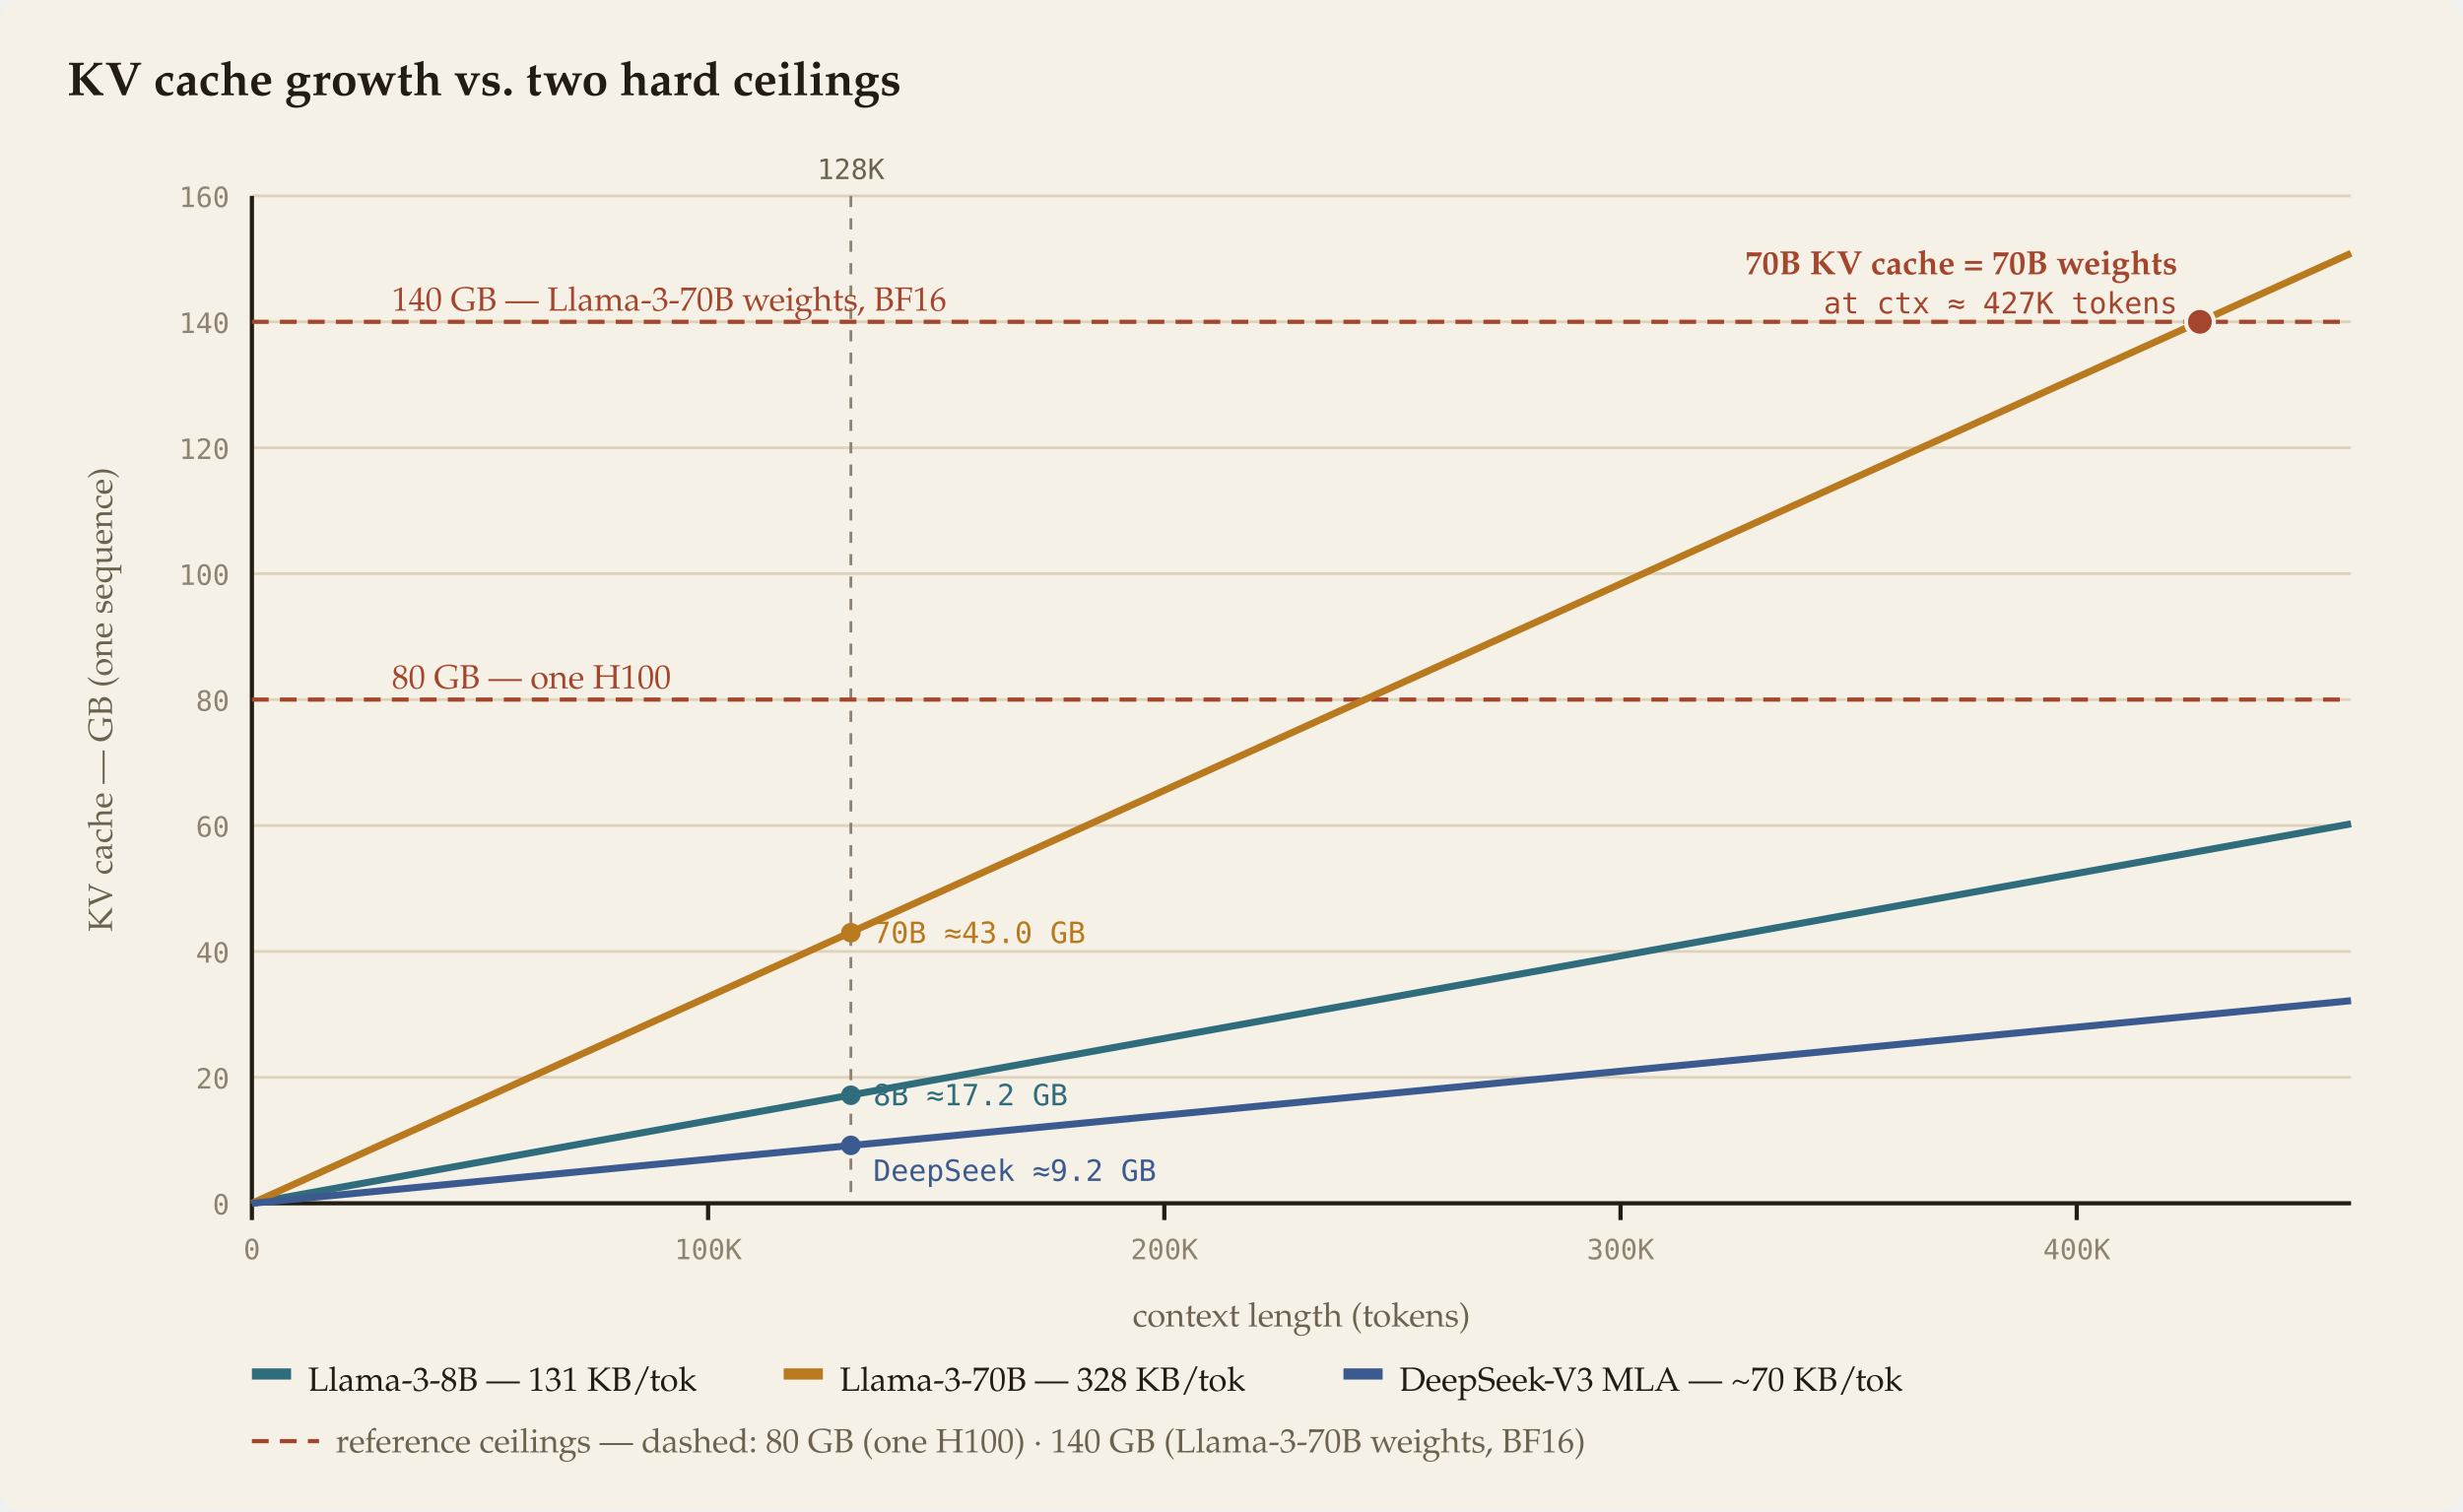
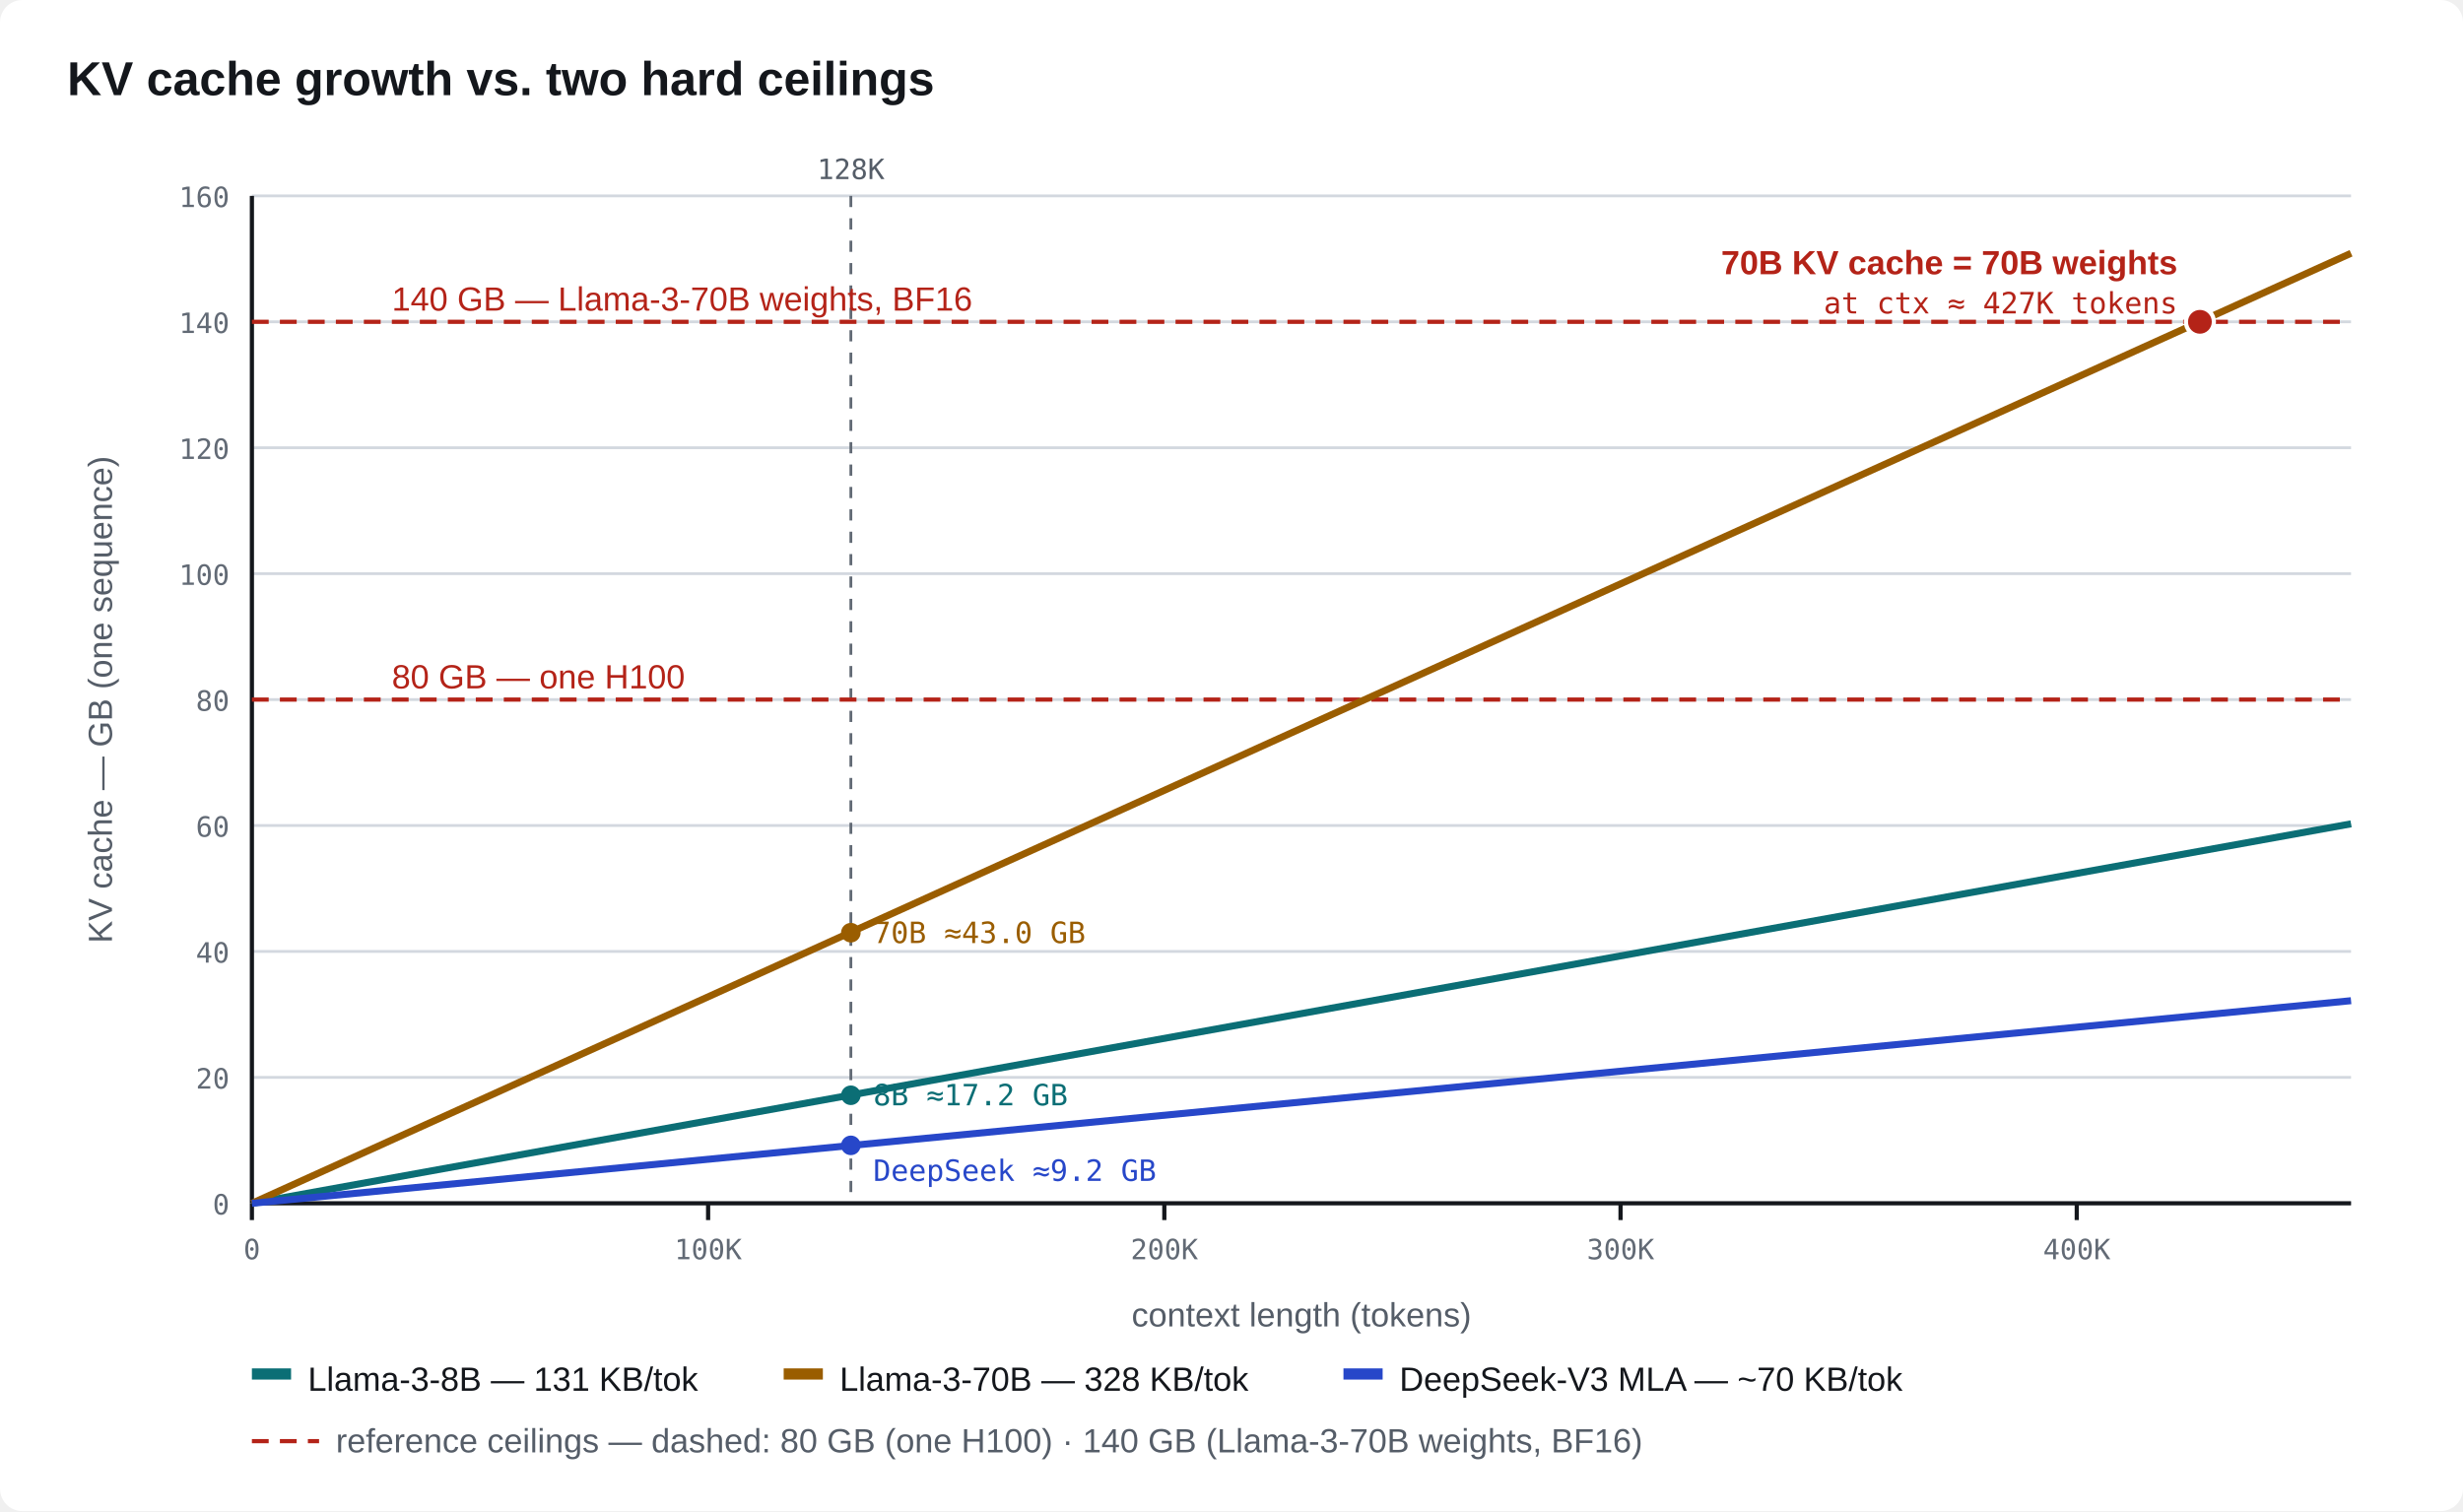
<svg xmlns="http://www.w3.org/2000/svg" viewBox="0 0 880 540" width="880" height="540">
-   <rect width="880" height="540" rx="8" fill="#f6f1e6" />
-   <text x="24" y="34" font-family="Iowan Old Style, Palatino, Georgia, serif" font-size="17" font-weight="600" fill="#221c12">KV cache growth vs. two hard ceilings</text>
-   <line x1="90" y1="430" x2="840" y2="430" stroke="#ddd3bd" stroke-width="1" />
-   <line x1="90" y1="385" x2="840" y2="385" stroke="#ddd3bd" stroke-width="1" />
-   <line x1="90" y1="340" x2="840" y2="340" stroke="#ddd3bd" stroke-width="1" />
-   <line x1="90" y1="295" x2="840" y2="295" stroke="#ddd3bd" stroke-width="1" />
-   <line x1="90" y1="250" x2="840" y2="250" stroke="#ddd3bd" stroke-width="1" />
-   <line x1="90" y1="205" x2="840" y2="205" stroke="#ddd3bd" stroke-width="1" />
-   <line x1="90" y1="160" x2="840" y2="160" stroke="#ddd3bd" stroke-width="1" />
-   <line x1="90" y1="115" x2="840" y2="115" stroke="#ddd3bd" stroke-width="1" />
-   <line x1="90" y1="70" x2="840" y2="70" stroke="#ddd3bd" stroke-width="1" />
-   <text x="82" y="434" text-anchor="end" font-family="SF Mono, Menlo, Consolas, monospace" font-size="10" fill="#8d8370">0</text>
-   <text x="82" y="389" text-anchor="end" font-family="SF Mono, Menlo, Consolas, monospace" font-size="10" fill="#8d8370">20</text>
-   <text x="82" y="344" text-anchor="end" font-family="SF Mono, Menlo, Consolas, monospace" font-size="10" fill="#8d8370">40</text>
-   <text x="82" y="299" text-anchor="end" font-family="SF Mono, Menlo, Consolas, monospace" font-size="10" fill="#8d8370">60</text>
-   <text x="82" y="254" text-anchor="end" font-family="SF Mono, Menlo, Consolas, monospace" font-size="10" fill="#8d8370">80</text>
-   <text x="82" y="209" text-anchor="end" font-family="SF Mono, Menlo, Consolas, monospace" font-size="10" fill="#8d8370">100</text>
-   <text x="82" y="164" text-anchor="end" font-family="SF Mono, Menlo, Consolas, monospace" font-size="10" fill="#8d8370">120</text>
-   <text x="82" y="119" text-anchor="end" font-family="SF Mono, Menlo, Consolas, monospace" font-size="10" fill="#8d8370">140</text>
-   <text x="82" y="74" text-anchor="end" font-family="SF Mono, Menlo, Consolas, monospace" font-size="10" fill="#8d8370">160</text>
-   <line x1="90" y1="70" x2="90" y2="430" stroke="#221c12" stroke-width="1.5" />
-   <line x1="90" y1="430" x2="840" y2="430" stroke="#221c12" stroke-width="1.5" />
-   <line x1="90" y1="430" x2="90" y2="436" stroke="#221c12" stroke-width="1.5" />
-   <line x1="253" y1="430" x2="253" y2="436" stroke="#221c12" stroke-width="1.5" />
-   <line x1="416" y1="430" x2="416" y2="436" stroke="#221c12" stroke-width="1.5" />
-   <line x1="579" y1="430" x2="579" y2="436" stroke="#221c12" stroke-width="1.5" />
-   <line x1="742" y1="430" x2="742" y2="436" stroke="#221c12" stroke-width="1.5" />
-   <text x="90" y="450" text-anchor="middle" font-family="SF Mono, Menlo, Consolas, monospace" font-size="10" fill="#8d8370">0</text>
-   <text x="253" y="450" text-anchor="middle" font-family="SF Mono, Menlo, Consolas, monospace" font-size="10" fill="#8d8370">100K</text>
-   <text x="416" y="450" text-anchor="middle" font-family="SF Mono, Menlo, Consolas, monospace" font-size="10" fill="#8d8370">200K</text>
-   <text x="579" y="450" text-anchor="middle" font-family="SF Mono, Menlo, Consolas, monospace" font-size="10" fill="#8d8370">300K</text>
-   <text x="742" y="450" text-anchor="middle" font-family="SF Mono, Menlo, Consolas, monospace" font-size="10" fill="#8d8370">400K</text>
-   <line x1="304" y1="70" x2="304" y2="430" stroke="#8d8370" stroke-width="1" stroke-dasharray="4,4" />
-   <text x="304" y="64" text-anchor="middle" font-family="SF Mono, Menlo, Consolas, monospace" font-size="10" fill="#6b6250">128K</text>
-   <line x1="90" y1="250" x2="840" y2="250" stroke="#a4462e" stroke-width="1.5" stroke-dasharray="6,4" />
-   <text x="140" y="246" font-family="Iowan Old Style, Palatino, Georgia, serif" font-size="12" fill="#a4462e">80 GB — one H100</text>
-   <line x1="90" y1="115" x2="840" y2="115" stroke="#a4462e" stroke-width="1.5" stroke-dasharray="6,4" />
-   <text x="140" y="111" font-family="Iowan Old Style, Palatino, Georgia, serif" font-size="12" fill="#a4462e">140 GB — Llama-3-70B weights, BF16</text>
-   <line x1="90" y1="430" x2="840" y2="294.4" stroke="#2f6d7d" stroke-width="2.5" fill="none" />
-   <line x1="90" y1="430" x2="840" y2="90.5" stroke="#b8791f" stroke-width="2.5" fill="none" />
-   <line x1="90" y1="430" x2="840" y2="357.6" stroke="#3b5a8f" stroke-width="2.5" fill="none" />
-   <circle cx="304" cy="391.4" r="3.5" fill="#2f6d7d" />
-   <text x="312" y="395" font-family="SF Mono, Menlo, Consolas, monospace" font-size="10.5" fill="#2f6d7d">8B ≈17.2 GB</text>
-   <circle cx="304" cy="333.3" r="3.5" fill="#b8791f" />
-   <text x="312" y="337" font-family="SF Mono, Menlo, Consolas, monospace" font-size="10.5" fill="#b8791f">70B ≈43.0 GB</text>
-   <circle cx="304" cy="409.3" r="3.5" fill="#3b5a8f" />
-   <text x="312" y="422" font-family="SF Mono, Menlo, Consolas, monospace" font-size="10.5" fill="#3b5a8f">DeepSeek ≈9.2 GB</text>
-   <circle cx="786" cy="115" r="5" fill="#a4462e" stroke="#f6f1e6" stroke-width="1.5" />
-   <text x="778" y="98" text-anchor="end" font-family="Iowan Old Style, Palatino, Georgia, serif" font-size="12" font-weight="600" fill="#a4462e">70B KV cache = 70B weights</text>
-   <text x="778" y="112" text-anchor="end" font-family="SF Mono, Menlo, Consolas, monospace" font-size="10.5" fill="#a4462e">at ctx ≈ 427K tokens</text>
-   <text x="465" y="474" text-anchor="middle" font-family="Iowan Old Style, Palatino, Georgia, serif" font-size="12" fill="#6b6250">context length (tokens)</text>
-   <text x="40" y="250" text-anchor="middle" font-family="Iowan Old Style, Palatino, Georgia, serif" font-size="12" fill="#6b6250" transform="rotate(-90 40 250)">KV cache — GB (one sequence)</text>
-   <rect x="90" y="489" width="14" height="4" fill="#2f6d7d" />
-   <text x="110" y="497" font-family="Iowan Old Style, Palatino, Georgia, serif" font-size="12" fill="#221c12">Llama-3-8B — 131 KB/tok</text>
-   <rect x="280" y="489" width="14" height="4" fill="#b8791f" />
-   <text x="300" y="497" font-family="Iowan Old Style, Palatino, Georgia, serif" font-size="12" fill="#221c12">Llama-3-70B — 328 KB/tok</text>
-   <rect x="480" y="489" width="14" height="4" fill="#3b5a8f" />
-   <text x="500" y="497" font-family="Iowan Old Style, Palatino, Georgia, serif" font-size="12" fill="#221c12">DeepSeek-V3 MLA — ~70 KB/tok</text>
-   <line x1="90" y1="515" x2="114" y2="515" stroke="#a4462e" stroke-width="1.5" stroke-dasharray="6,4" />
-   <text x="120" y="519" font-family="Iowan Old Style, Palatino, Georgia, serif" font-size="12" fill="#6b6250">reference ceilings — dashed: 80 GB (one H100) · 140 GB (Llama-3-70B weights, BF16)</text>
+   <rect width="880" height="540" rx="8" fill="#ffffff" />
+   <text x="24" y="34" font-family="Atkinson Hyperlegible Next, system-ui, -apple-system, Segoe UI, Helvetica Neue, Arial, sans-serif" font-size="17" font-weight="600" fill="#14171c">KV cache growth vs. two hard ceilings</text>
+   <line x1="90" y1="430" x2="840" y2="430" stroke="#d3d8df" stroke-width="1" />
+   <line x1="90" y1="385" x2="840" y2="385" stroke="#d3d8df" stroke-width="1" />
+   <line x1="90" y1="340" x2="840" y2="340" stroke="#d3d8df" stroke-width="1" />
+   <line x1="90" y1="295" x2="840" y2="295" stroke="#d3d8df" stroke-width="1" />
+   <line x1="90" y1="250" x2="840" y2="250" stroke="#d3d8df" stroke-width="1" />
+   <line x1="90" y1="205" x2="840" y2="205" stroke="#d3d8df" stroke-width="1" />
+   <line x1="90" y1="160" x2="840" y2="160" stroke="#d3d8df" stroke-width="1" />
+   <line x1="90" y1="115" x2="840" y2="115" stroke="#d3d8df" stroke-width="1" />
+   <line x1="90" y1="70" x2="840" y2="70" stroke="#d3d8df" stroke-width="1" />
+   <text x="82" y="434" text-anchor="end" font-family="JetBrains Mono, SF Mono, Menlo, Consolas, monospace" font-size="10" fill="#626a75">0</text>
+   <text x="82" y="389" text-anchor="end" font-family="JetBrains Mono, SF Mono, Menlo, Consolas, monospace" font-size="10" fill="#626a75">20</text>
+   <text x="82" y="344" text-anchor="end" font-family="JetBrains Mono, SF Mono, Menlo, Consolas, monospace" font-size="10" fill="#626a75">40</text>
+   <text x="82" y="299" text-anchor="end" font-family="JetBrains Mono, SF Mono, Menlo, Consolas, monospace" font-size="10" fill="#626a75">60</text>
+   <text x="82" y="254" text-anchor="end" font-family="JetBrains Mono, SF Mono, Menlo, Consolas, monospace" font-size="10" fill="#626a75">80</text>
+   <text x="82" y="209" text-anchor="end" font-family="JetBrains Mono, SF Mono, Menlo, Consolas, monospace" font-size="10" fill="#626a75">100</text>
+   <text x="82" y="164" text-anchor="end" font-family="JetBrains Mono, SF Mono, Menlo, Consolas, monospace" font-size="10" fill="#626a75">120</text>
+   <text x="82" y="119" text-anchor="end" font-family="JetBrains Mono, SF Mono, Menlo, Consolas, monospace" font-size="10" fill="#626a75">140</text>
+   <text x="82" y="74" text-anchor="end" font-family="JetBrains Mono, SF Mono, Menlo, Consolas, monospace" font-size="10" fill="#626a75">160</text>
+   <line x1="90" y1="70" x2="90" y2="430" stroke="#14171c" stroke-width="1.5" />
+   <line x1="90" y1="430" x2="840" y2="430" stroke="#14171c" stroke-width="1.5" />
+   <line x1="90" y1="430" x2="90" y2="436" stroke="#14171c" stroke-width="1.5" />
+   <line x1="253" y1="430" x2="253" y2="436" stroke="#14171c" stroke-width="1.5" />
+   <line x1="416" y1="430" x2="416" y2="436" stroke="#14171c" stroke-width="1.5" />
+   <line x1="579" y1="430" x2="579" y2="436" stroke="#14171c" stroke-width="1.5" />
+   <line x1="742" y1="430" x2="742" y2="436" stroke="#14171c" stroke-width="1.5" />
+   <text x="90" y="450" text-anchor="middle" font-family="JetBrains Mono, SF Mono, Menlo, Consolas, monospace" font-size="10" fill="#626a75">0</text>
+   <text x="253" y="450" text-anchor="middle" font-family="JetBrains Mono, SF Mono, Menlo, Consolas, monospace" font-size="10" fill="#626a75">100K</text>
+   <text x="416" y="450" text-anchor="middle" font-family="JetBrains Mono, SF Mono, Menlo, Consolas, monospace" font-size="10" fill="#626a75">200K</text>
+   <text x="579" y="450" text-anchor="middle" font-family="JetBrains Mono, SF Mono, Menlo, Consolas, monospace" font-size="10" fill="#626a75">300K</text>
+   <text x="742" y="450" text-anchor="middle" font-family="JetBrains Mono, SF Mono, Menlo, Consolas, monospace" font-size="10" fill="#626a75">400K</text>
+   <line x1="304" y1="70" x2="304" y2="430" stroke="#626a75" stroke-width="1" stroke-dasharray="4,4" />
+   <text x="304" y="64" text-anchor="middle" font-family="JetBrains Mono, SF Mono, Menlo, Consolas, monospace" font-size="10" fill="#555d68">128K</text>
+   <line x1="90" y1="250" x2="840" y2="250" stroke="#b42318" stroke-width="1.5" stroke-dasharray="6,4" />
+   <text x="140" y="246" font-family="Atkinson Hyperlegible Next, system-ui, -apple-system, Segoe UI, Helvetica Neue, Arial, sans-serif" font-size="12" fill="#b42318">80 GB — one H100</text>
+   <line x1="90" y1="115" x2="840" y2="115" stroke="#b42318" stroke-width="1.5" stroke-dasharray="6,4" />
+   <text x="140" y="111" font-family="Atkinson Hyperlegible Next, system-ui, -apple-system, Segoe UI, Helvetica Neue, Arial, sans-serif" font-size="12" fill="#b42318">140 GB — Llama-3-70B weights, BF16</text>
+   <line x1="90" y1="430" x2="840" y2="294.4" stroke="#0b6e75" stroke-width="2.5" fill="none" />
+   <line x1="90" y1="430" x2="840" y2="90.5" stroke="#9a5d00" stroke-width="2.5" fill="none" />
+   <line x1="90" y1="430" x2="840" y2="357.6" stroke="#2747c9" stroke-width="2.5" fill="none" />
+   <circle cx="304" cy="391.4" r="3.5" fill="#0b6e75" />
+   <text x="312" y="395" font-family="JetBrains Mono, SF Mono, Menlo, Consolas, monospace" font-size="10.5" fill="#0b6e75">8B ≈17.2 GB</text>
+   <circle cx="304" cy="333.3" r="3.5" fill="#9a5d00" />
+   <text x="312" y="337" font-family="JetBrains Mono, SF Mono, Menlo, Consolas, monospace" font-size="10.5" fill="#9a5d00">70B ≈43.0 GB</text>
+   <circle cx="304" cy="409.3" r="3.5" fill="#2747c9" />
+   <text x="312" y="422" font-family="JetBrains Mono, SF Mono, Menlo, Consolas, monospace" font-size="10.5" fill="#2747c9">DeepSeek ≈9.2 GB</text>
+   <circle cx="786" cy="115" r="5" fill="#b42318" stroke="#ffffff" stroke-width="1.5" />
+   <text x="778" y="98" text-anchor="end" font-family="Atkinson Hyperlegible Next, system-ui, -apple-system, Segoe UI, Helvetica Neue, Arial, sans-serif" font-size="12" font-weight="600" fill="#b42318">70B KV cache = 70B weights</text>
+   <text x="778" y="112" text-anchor="end" font-family="JetBrains Mono, SF Mono, Menlo, Consolas, monospace" font-size="10.5" fill="#b42318">at ctx ≈ 427K tokens</text>
+   <text x="465" y="474" text-anchor="middle" font-family="Atkinson Hyperlegible Next, system-ui, -apple-system, Segoe UI, Helvetica Neue, Arial, sans-serif" font-size="12" fill="#555d68">context length (tokens)</text>
+   <text x="40" y="250" text-anchor="middle" font-family="Atkinson Hyperlegible Next, system-ui, -apple-system, Segoe UI, Helvetica Neue, Arial, sans-serif" font-size="12" fill="#555d68" transform="rotate(-90 40 250)">KV cache — GB (one sequence)</text>
+   <rect x="90" y="489" width="14" height="4" fill="#0b6e75" />
+   <text x="110" y="497" font-family="Atkinson Hyperlegible Next, system-ui, -apple-system, Segoe UI, Helvetica Neue, Arial, sans-serif" font-size="12" fill="#14171c">Llama-3-8B — 131 KB/tok</text>
+   <rect x="280" y="489" width="14" height="4" fill="#9a5d00" />
+   <text x="300" y="497" font-family="Atkinson Hyperlegible Next, system-ui, -apple-system, Segoe UI, Helvetica Neue, Arial, sans-serif" font-size="12" fill="#14171c">Llama-3-70B — 328 KB/tok</text>
+   <rect x="480" y="489" width="14" height="4" fill="#2747c9" />
+   <text x="500" y="497" font-family="Atkinson Hyperlegible Next, system-ui, -apple-system, Segoe UI, Helvetica Neue, Arial, sans-serif" font-size="12" fill="#14171c">DeepSeek-V3 MLA — ~70 KB/tok</text>
+   <line x1="90" y1="515" x2="114" y2="515" stroke="#b42318" stroke-width="1.5" stroke-dasharray="6,4" />
+   <text x="120" y="519" font-family="Atkinson Hyperlegible Next, system-ui, -apple-system, Segoe UI, Helvetica Neue, Arial, sans-serif" font-size="12" fill="#555d68">reference ceilings — dashed: 80 GB (one H100) · 140 GB (Llama-3-70B weights, BF16)</text>
</svg>
